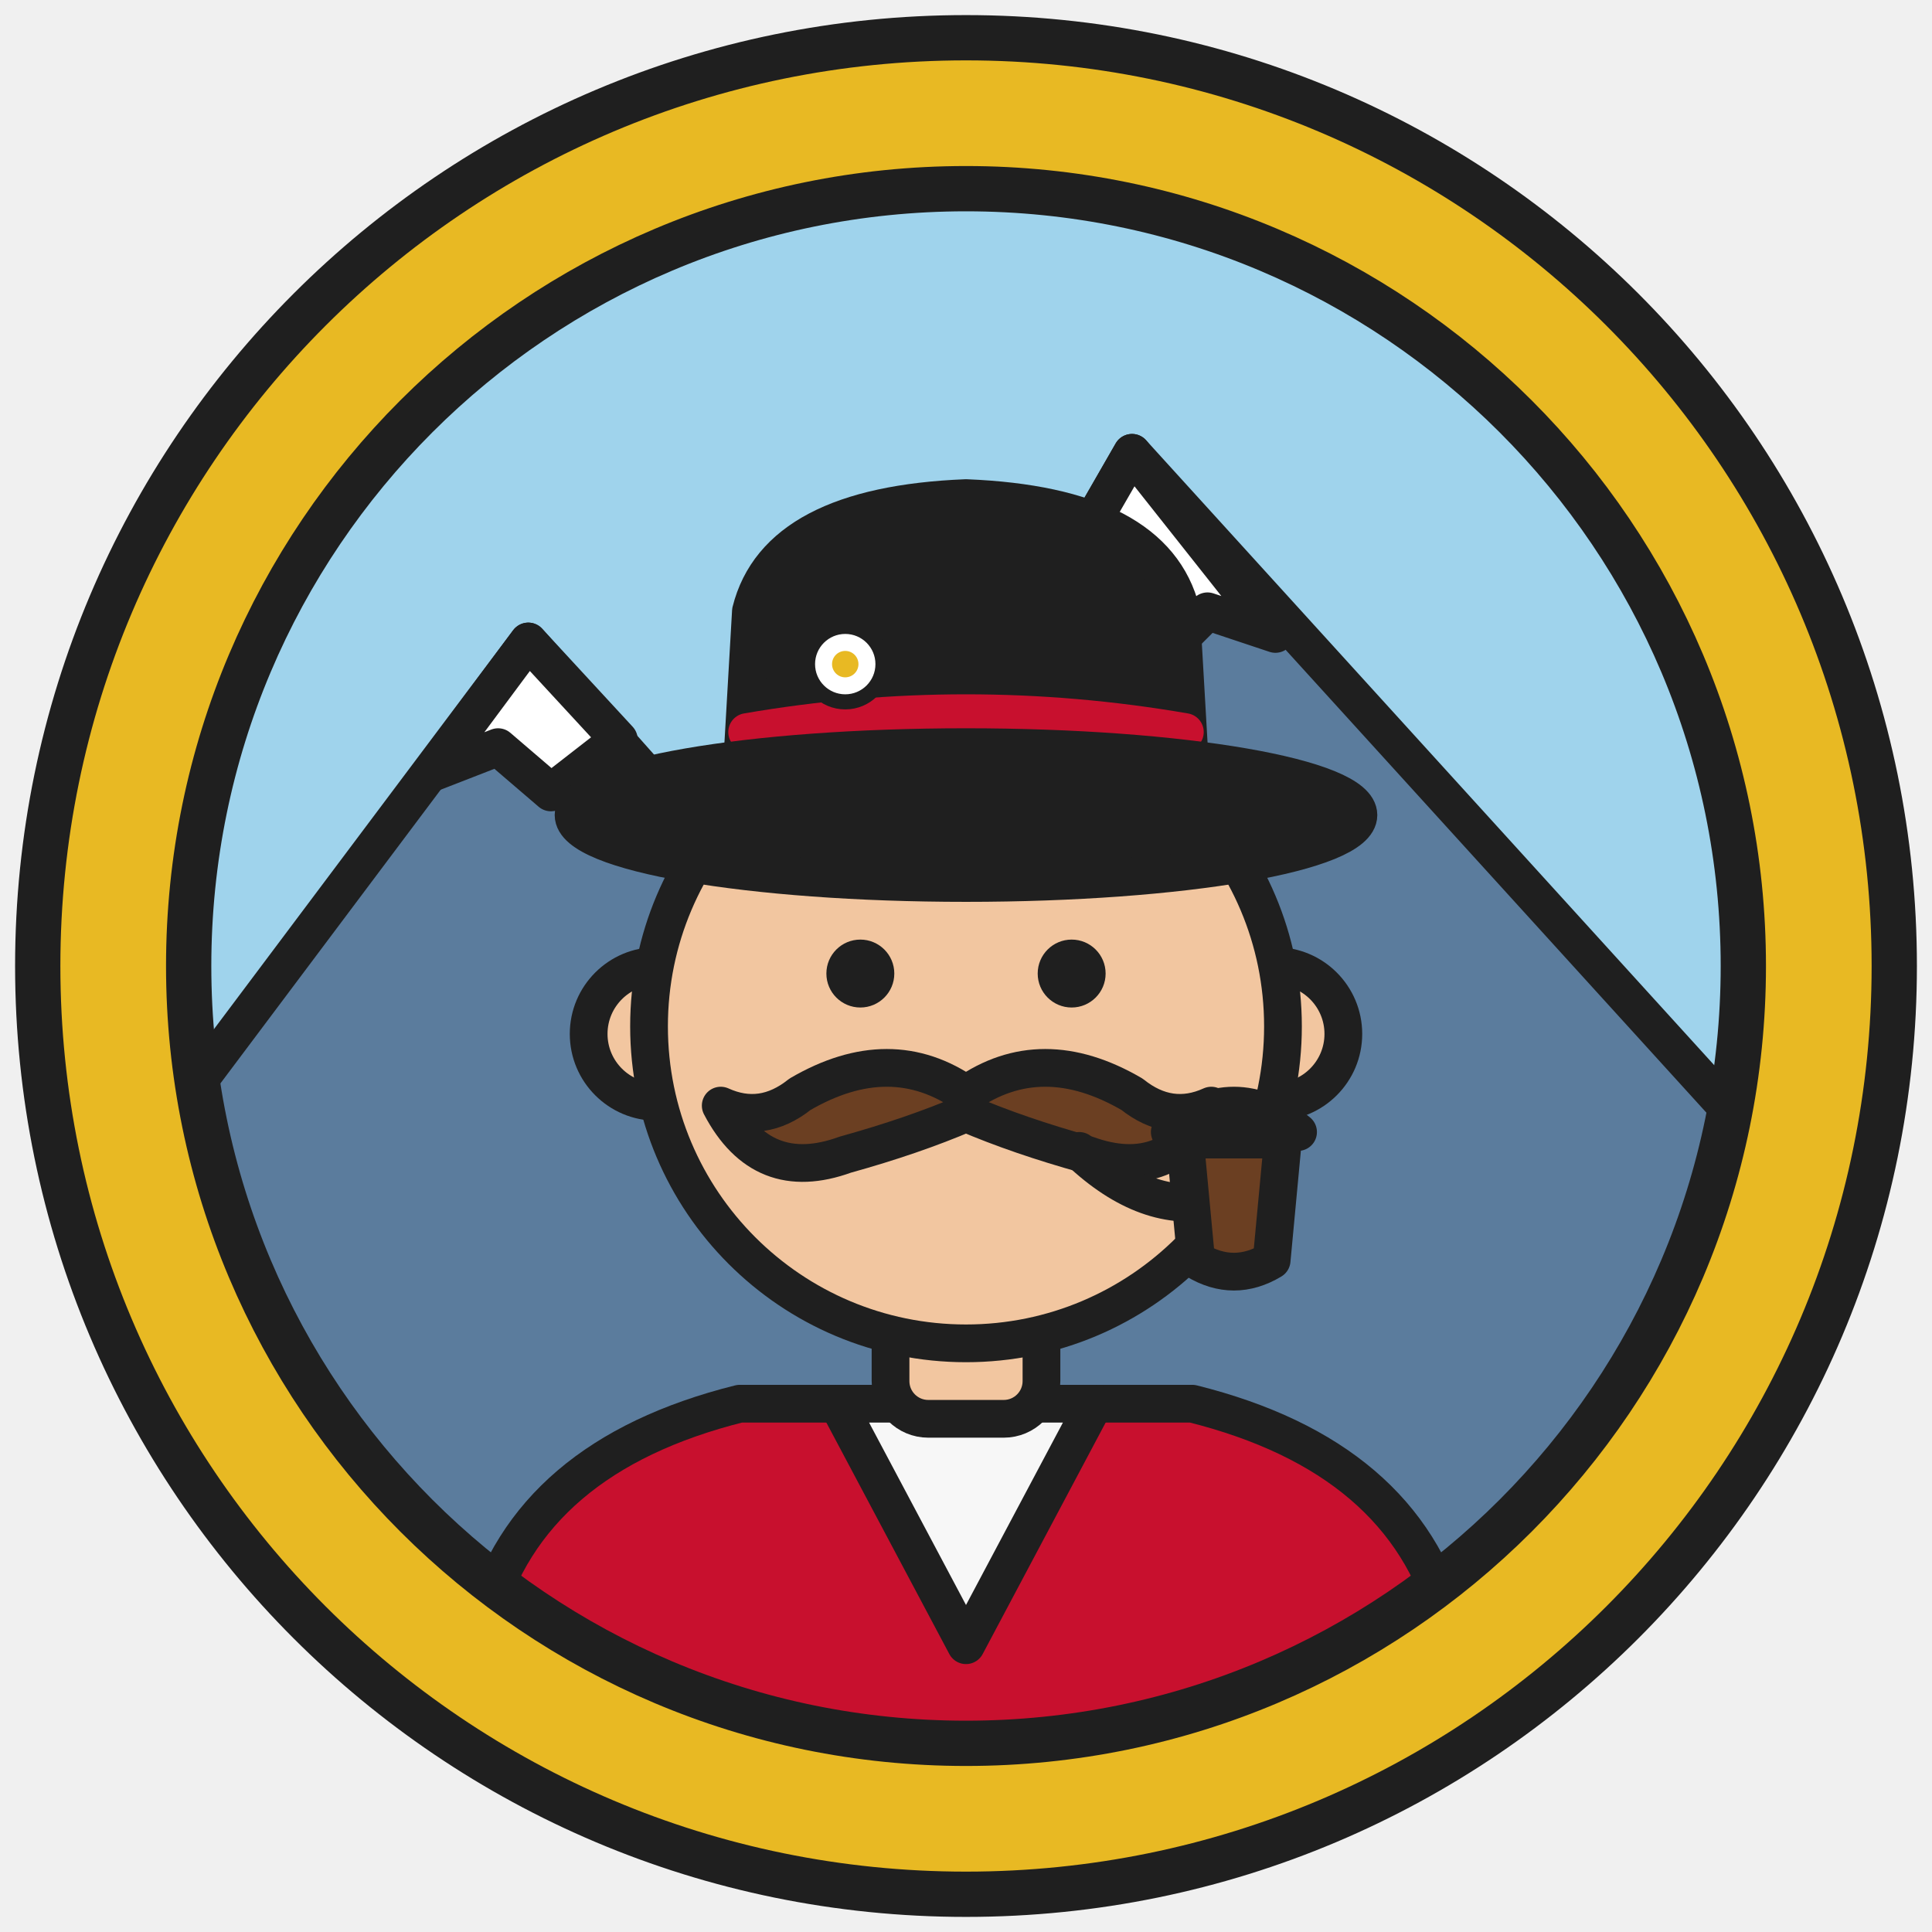
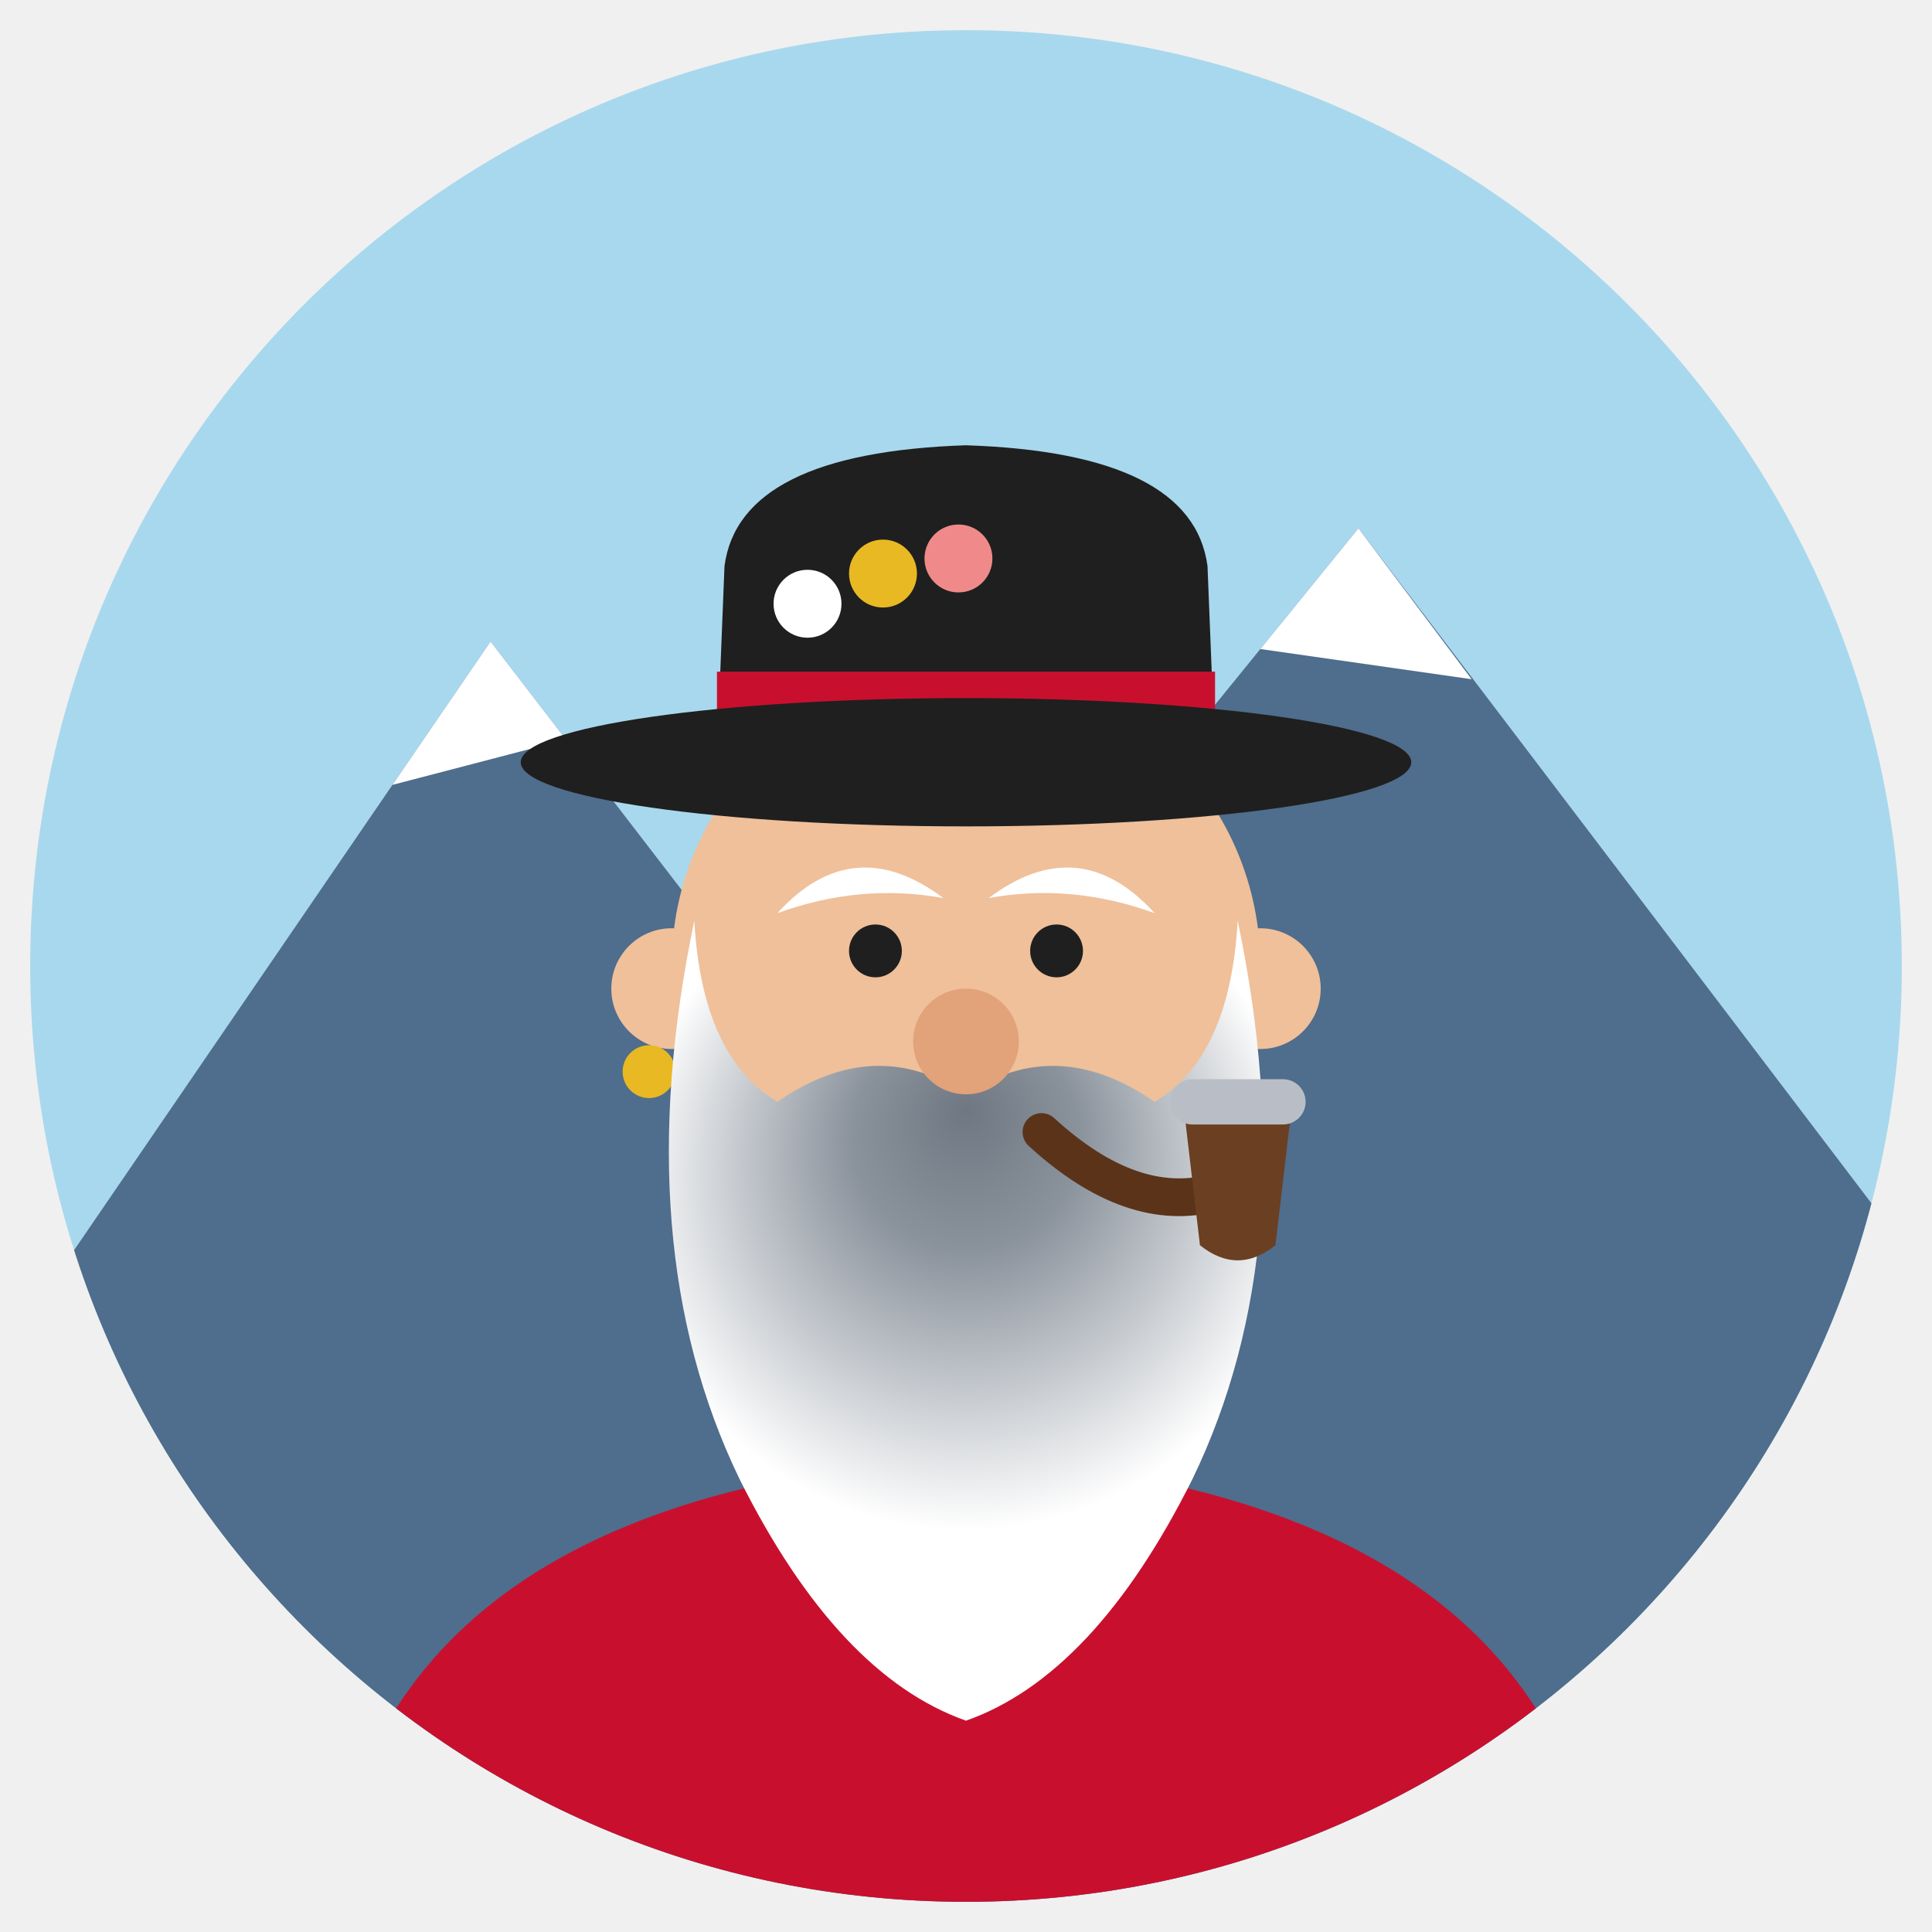
<svg xmlns="http://www.w3.org/2000/svg" viewBox="0 0 512 512" role="img" aria-labelledby="title">
  <defs>
-     <clipPath id="inner">
-       <circle cx="256" cy="256" r="206" />
+     <clipPath id="disc">
+       <circle cx="256" cy="256" r="248" />
    </clipPath>
+     <radialGradient id="beard" gradientUnits="userSpaceOnUse" cx="256" cy="330" r="150" fx="256" fy="294">
+       <stop offset="0" stop-color="#6f7882" />
+       <stop offset="0.2" stop-color="#8a929c" />
+       <stop offset="0.6" stop-color="#ffffff" />
+     </radialGradient>
  </defs>
-   <circle cx="256" cy="256" r="246" fill="#e8b923" stroke="#1f1f1f" stroke-width="12" />
-   <g clip-path="url(#inner)" stroke="#1f1f1f" stroke-width="10" stroke-linejoin="round" stroke-linecap="round">
-     <rect width="512" height="512" fill="#9fd3ec" stroke="none" />
-     <path d="M20 330 L140 170 L220 260 L300 120 L500 340 L500 520 L20 520 Z" fill="#5b7c9d" />
-     <path d="M140 170 L114 205 L132 198 L146 210 L164 196 Z" fill="#ffffff" />
-     <path d="M300 120 L270 172 L290 164 L304 178 L320 162 L338 168 Z" fill="#ffffff" />
-     <path d="M110 520 L128 430 Q140 386 196 372 L316 372 Q372 386 384 430 L402 520 Z" fill="#c8102e" />
-     <path d="M222 372 L256 436 L290 372 Z" fill="#f7f7f7" />
-     <rect x="236" y="336" width="40" height="40" rx="10" fill="#f2c6a0" />
-     <circle cx="174" cy="274" r="18" fill="#f2c6a0" />
-     <circle cx="338" cy="274" r="18" fill="#f2c6a0" />
-     <circle cx="256" cy="272" r="84" fill="#f2c6a0" />
-     <circle cx="228" cy="258" r="9" fill="#1f1f1f" stroke="none" />
-     <circle cx="284" cy="258" r="9" fill="#1f1f1f" stroke="none" />
-     <path d="M256 290 Q236 276 212 290 Q202 298 191 293 Q202 314 224 306 Q242 301 256 295 Q270 301 288 306 Q310 314 321 293 Q310 298 300 290 Q276 276 256 290 Z" fill="#6b3f22" />
-     <path d="M286 305 Q304 322 322 318" fill="none" stroke-width="10" />
-     <path d="M314 302 L340 302 L337 334 Q327 340 317 334 Z" fill="#6b3f22" />
-     <path d="M310 300 Q327 286 344 300 Z" fill="#c9ccd1" />
-     <path d="M196 214 L199 162 Q206 134 256 132 Q306 134 313 162 L316 214 Z" fill="#1f1f1f" />
-     <path d="M198 194 Q256 184 314 194" fill="none" stroke="#c8102e" stroke-width="10" />
-     <ellipse cx="256" cy="216" rx="104" ry="18" fill="#1f1f1f" />
-     <circle cx="224" cy="176" r="10" fill="#ffffff" stroke-width="4" />
-     <circle cx="224" cy="176" r="3.5" fill="#e8b923" stroke="none" />
+   <g clip-path="url(#disc)">
+     <rect width="512" height="512" fill="#a8d8ee" />
+     <path d="M0 360 L130 170 L230 300 L360 140 L512 340 L512 512 L0 512 Z" fill="#4f6d8c" />
+     <path d="M130 170 L104 208 L150 196 Z M360 140 L334 172 L390 180 Z" fill="#ffffff" />
+     <path d="M86 512 Q96 396 256 386 Q416 396 426 512 Z" fill="#c8102e" />
+     <circle cx="178" cy="262" r="16" fill="#efc09a" />
+     <circle cx="334" cy="262" r="16" fill="#efc09a" />
+     <circle cx="256" cy="256" r="78" fill="#efc09a" />
+     <circle cx="172" cy="284" r="7" fill="#e8b923" />
+     <circle cx="232" cy="252" r="7" fill="#1f1f1f" />
+     <circle cx="280" cy="252" r="7" fill="#1f1f1f" />
+     <path d="M206 242 Q226 220 250 238 Q228 234 206 242 Z M306 242 Q286 220 262 238 Q284 234 306 242 Z" fill="#ffffff" />
+     <path d="M184 244 Q186 280 206 292 Q232 274 256 290 Q280 274 306 292 Q326 280 328 244 Q346 330 316 392 Q290 444 256 456 Q222 444 196 392 Q166 330 184 244 Z" fill="url(#beard)" />
+     <circle cx="256" cy="276" r="14" fill="#e2a27a" />
+     <path d="M276 300 Q300 322 322 316" fill="none" stroke="#5a3319" stroke-width="10" stroke-linecap="round" />
+     <path d="M314 296 L342 296 L338 330 Q328 338 318 330 Z" fill="#6b3f22" />
+     <rect x="310" y="286" width="36" height="12" rx="6" fill="#b9bec6" />
+     <path d="M190 200 L192 150 Q196 120 256 118 Q316 120 320 150 L322 200 Z" fill="#1f1f1f" />
+     <rect x="190" y="178" width="132" height="12" fill="#c8102e" />
+     <ellipse cx="256" cy="202" rx="118" ry="17" fill="#1f1f1f" />
+     <circle cx="214" cy="160" r="9" fill="#ffffff" />
+     <circle cx="234" cy="152" r="9" fill="#e8b923" />
+     <circle cx="254" cy="148" r="9" fill="#f08a8a" />
  </g>
-   <circle cx="256" cy="256" r="206" fill="none" stroke="#1f1f1f" stroke-width="12" />
</svg>
